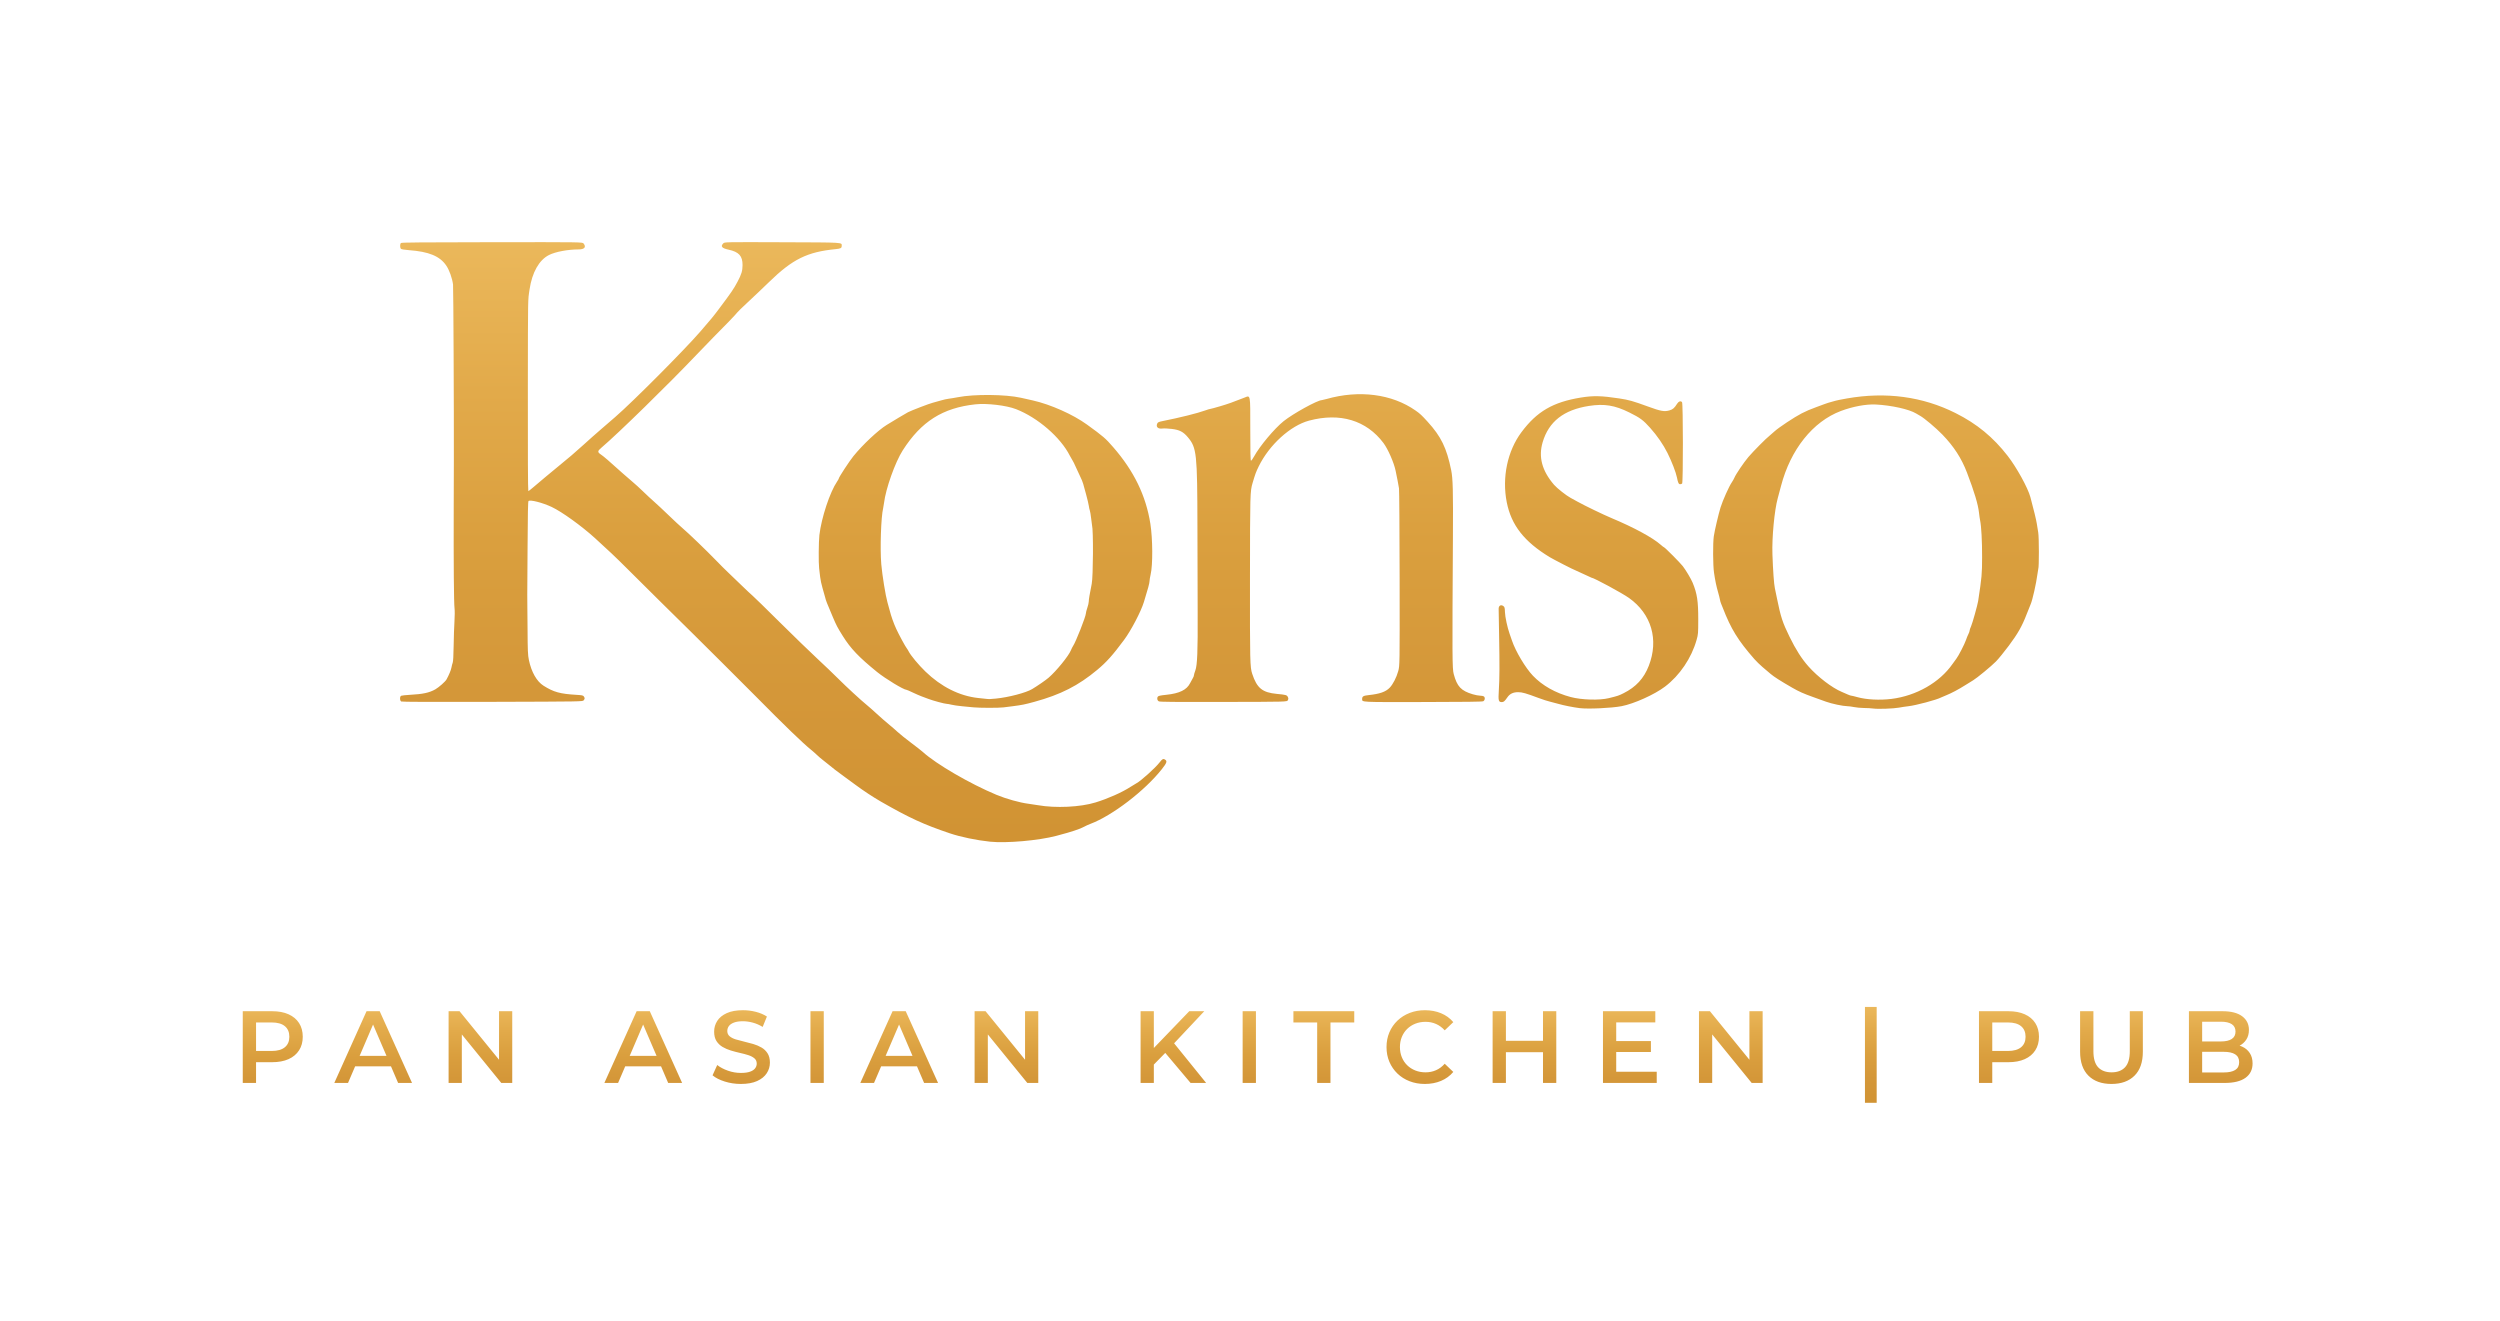
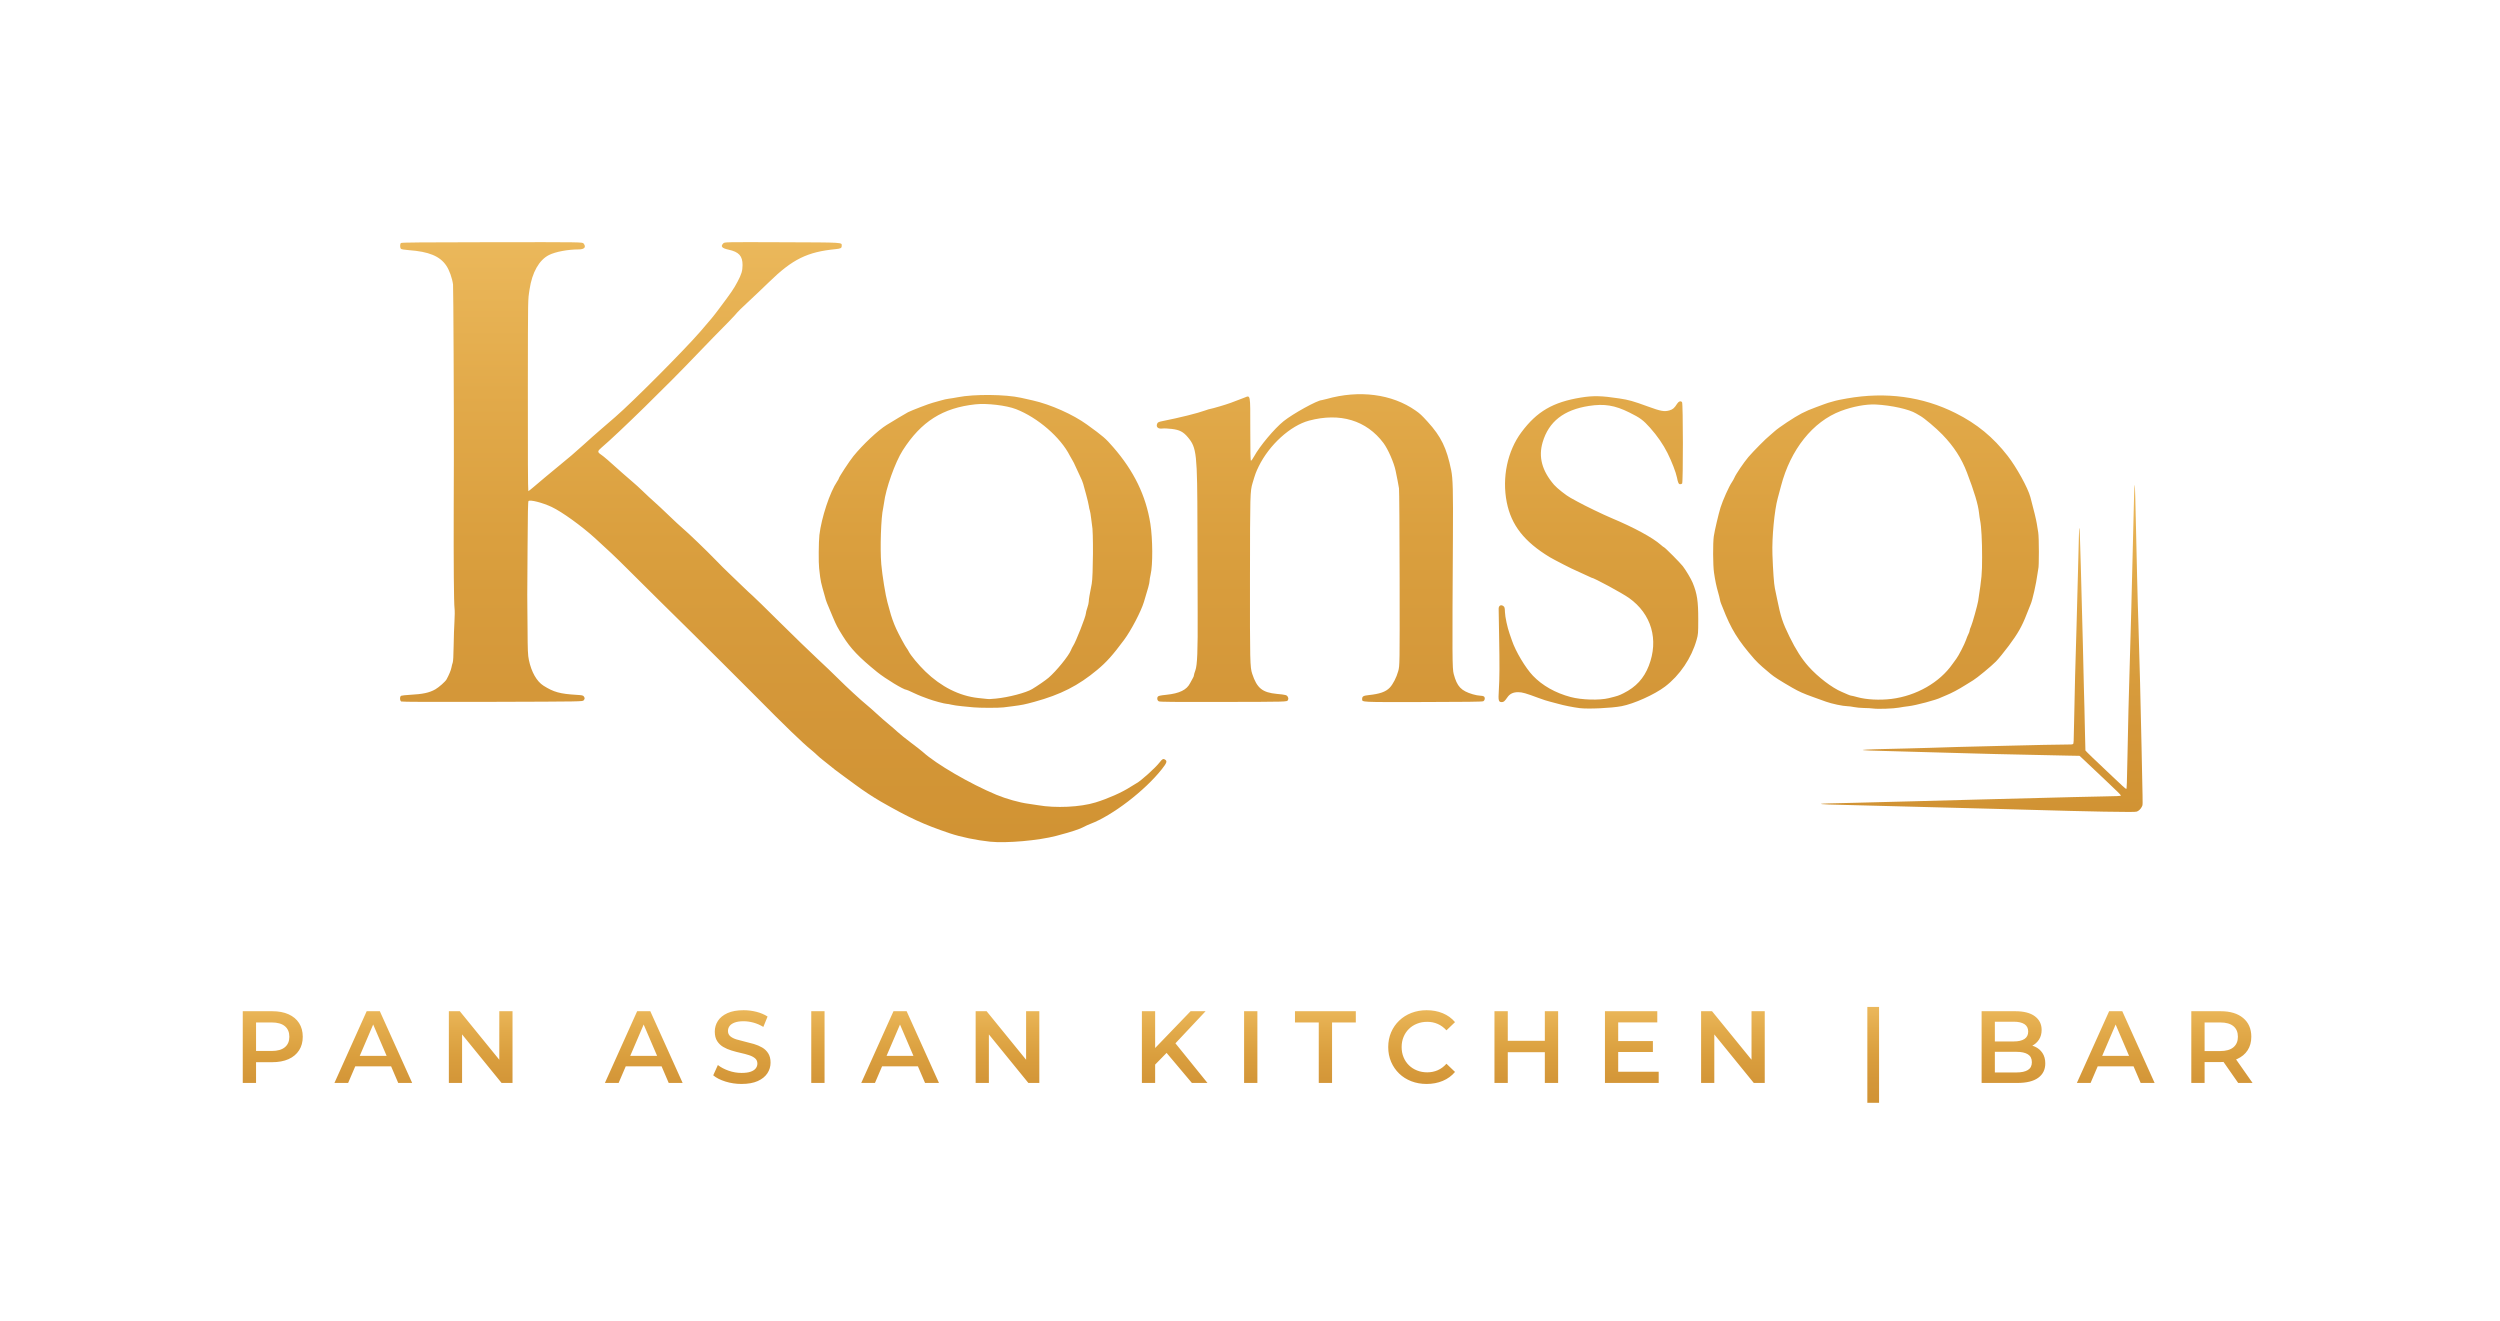
<svg xmlns="http://www.w3.org/2000/svg" viewBox="105 350 1070 565" width="1070" height="565">
  <defs>
    <linearGradient id="konsoFoil" x1="0" y1="0" x2="0" y2="1">
      <stop offset="0" stop-color="#EBB85B" />
      <stop offset=".25" stop-color="#E2AA4A" />
      <stop offset=".5" stop-color="#DA9F3E" />
      <stop offset=".75" stop-color="#D49739" />
      <stop offset="1" stop-color="#D19333" />
    </linearGradient>
  </defs>
  <path transform="translate(260 440)" fill="url(#konsoFoil)" fill-rule="evenodd" d="M268.75 270.24 C262.92 269.63 256.16 268.23 251.43 266.63 C240.30 262.87 234.21 260.07 222.00 253.07 C218.72 251.19 214.41 248.34 211.02 245.82 C209.59 244.75 207.55 243.26 206.49 242.50 C204.03 240.75 200.64 238.15 199.48 237.12 C198.99 236.69 197.98 235.88 197.23 235.33 C196.49 234.77 195.37 233.83 194.76 233.22 C194.14 232.62 193.01 231.62 192.24 231.00 C188.63 228.09 180.80 220.53 168.58 208.16 C164.50 204.03 143.81 183.41 140.75 180.42 C135.58 175.37 119.15 159.11 113.14 153.10 C108.88 148.83 104.75 144.92 99.62 140.29 C93.80 135.02 85.47 129.03 81.12 126.98 C77.21 125.14 71.88 123.77 71.20 124.45 C70.98 124.67 70.88 129.57 70.80 144.19 C70.75 154.88 70.69 164.07 70.67 164.62 C70.66 165.18 70.67 167.65 70.71 170.12 C70.74 172.60 70.78 176.59 70.79 179.00 C70.84 188.48 70.92 190.38 71.36 192.47 C72.44 197.65 74.72 201.64 77.62 203.48 C81.96 206.22 84.67 206.97 91.69 207.39 C94.17 207.54 94.55 207.62 94.88 208.08 C95.36 208.77 95.35 209.08 94.81 209.73 C94.38 210.27 94.38 210.27 55.80 210.39 C29.46 210.46 17.06 210.42 16.73 210.24 C16.08 209.89 16.05 208.12 16.69 207.79 C16.93 207.67 18.59 207.49 20.38 207.39 C26.01 207.09 28.76 206.50 31.35 205.02 C32.88 204.14 35.59 201.74 36.11 200.80 C37.17 198.87 38.00 196.88 38.22 195.70 C38.35 194.97 38.60 194.04 38.76 193.62 C38.96 193.13 39.10 190.63 39.16 186.38 C39.21 182.80 39.37 178.12 39.51 175.97 C39.65 173.65 39.67 171.36 39.54 170.34 C39.26 168.08 39.12 151.52 39.19 127.25 C39.22 116.46 39.25 107.23 39.25 106.75 C39.30 85.97 39.05 32.92 38.90 31.75 C38.54 29.05 37.31 25.60 36.01 23.69 C33.28 19.63 28.58 17.69 19.96 17.06 C18.22 16.93 16.88 16.71 16.64 16.52 C16.14 16.10 16.12 14.42 16.62 14.00 C16.91 13.77 25.52 13.69 55.64 13.66 C94.29 13.62 94.29 13.62 94.77 14.22 C96.00 15.73 95.16 16.75 92.67 16.75 C88.03 16.76 82.76 17.75 79.98 19.14 C75.75 21.26 72.73 26.60 71.65 33.88 C70.92 38.81 70.97 35.84 70.92 75.75 C70.88 103.76 70.96 120.04 71.12 120.20 C71.17 120.25 72.05 119.58 73.06 118.71 C75.71 116.44 81.45 111.63 83.62 109.88 C88.21 106.16 91.39 103.44 94.75 100.37 C96.74 98.55 100.18 95.49 102.40 93.59 C104.61 91.68 107.25 89.40 108.27 88.52 C115.77 82.04 137.95 59.76 144.78 51.86 C149.53 46.37 150.24 45.51 152.51 42.48 C158.08 35.07 159.03 33.67 160.70 30.51 C162.37 27.33 162.79 25.95 162.81 23.50 C162.84 19.56 161.27 17.81 156.78 16.85 C153.94 16.24 153.29 15.44 154.57 14.16 C155.14 13.59 155.14 13.59 179.75 13.68 C206.85 13.78 205.25 13.68 205.25 15.28 C205.25 16.17 204.78 16.42 202.74 16.62 C190.52 17.80 184.19 20.92 174.14 30.73 C171.65 33.15 167.57 37.03 165.06 39.35 C162.55 41.68 160.50 43.68 160.50 43.79 C160.50 43.99 154.31 50.43 150.22 54.48 C149.17 55.52 146.07 58.74 143.32 61.62 C130.79 74.79 109.59 95.51 102.43 101.59 C100.67 103.09 100.64 103.50 102.25 104.58 C103.40 105.35 105.48 107.14 111.46 112.53 C112.74 113.68 114.66 115.34 115.71 116.21 C116.76 117.08 118.81 118.94 120.25 120.35 C121.69 121.76 123.83 123.74 125.00 124.76 C126.17 125.78 128.98 128.41 131.25 130.60 C133.52 132.79 136.12 135.21 137.04 135.98 C139.51 138.05 147.39 145.63 151.25 149.63 C153.11 151.56 155.64 154.09 156.88 155.24 C158.11 156.40 160.70 158.88 162.62 160.76 C164.55 162.63 166.57 164.53 167.12 164.98 C167.68 165.43 172.91 170.54 178.75 176.34 C184.60 182.13 191.80 189.12 194.75 191.85 C197.71 194.59 201.71 198.42 203.64 200.35 C207.24 203.95 213.52 209.74 215.99 211.74 C216.75 212.35 218.67 214.04 220.25 215.50 C221.83 216.96 224.08 218.93 225.25 219.88 C226.42 220.83 228.19 222.36 229.19 223.29 C230.19 224.21 232.78 226.29 234.94 227.91 C237.11 229.53 239.38 231.31 240.00 231.87 C245.76 237.08 260.12 245.43 271.46 250.17 C275.61 251.90 281.47 253.54 285.12 254.00 C286.23 254.14 288.06 254.42 289.21 254.62 C296.83 255.96 307.33 255.46 313.88 253.45 C319.27 251.79 325.28 249.12 328.88 246.77 C329.84 246.14 330.99 245.44 331.44 245.21 C333.28 244.26 339.45 238.70 341.26 236.37 C342.46 234.81 342.86 234.60 343.66 235.13 C344.65 235.77 344.40 236.51 342.23 239.25 C334.96 248.44 321.11 259.05 311.74 262.60 C310.85 262.93 309.61 263.49 308.99 263.85 C307.22 264.84 303.52 266.05 297.12 267.74 C289.48 269.76 275.75 270.96 268.75 270.24 Z M646.75 213.25 C645.99 213.14 644.19 213.03 642.75 213.02 C641.31 213.00 639.39 212.82 638.50 212.62 C637.61 212.43 636.31 212.26 635.62 212.25 C633.80 212.23 628.94 211.20 626.50 210.31 C625.33 209.89 622.97 209.04 621.25 208.42 C616.87 206.86 615.01 206.02 612.08 204.34 C606.88 201.34 604.33 199.71 602.83 198.44 C601.98 197.72 600.41 196.38 599.33 195.47 C598.26 194.55 596.70 193.04 595.87 192.09 C588.84 184.05 585.88 179.25 582.34 170.12 C582.12 169.57 581.80 168.77 581.62 168.34 C581.43 167.90 581.21 167.12 581.12 166.59 C581.03 166.06 580.70 164.72 580.38 163.62 C579.62 161.01 579.09 158.51 578.60 155.12 C578.13 151.91 578.08 142.48 578.51 139.50 C578.85 137.15 580.54 129.96 581.39 127.20 C582.34 124.15 585.03 118.14 586.24 116.39 C586.63 115.82 587.12 114.95 587.33 114.45 C587.96 112.93 591.29 108.01 593.30 105.62 C595.27 103.29 601.06 97.44 602.38 96.47 C602.79 96.16 603.74 95.33 604.50 94.62 C606.23 93.01 613.15 88.43 616.12 86.92 C618.35 85.80 619.59 85.27 622.25 84.29 C623.01 84.02 624.54 83.45 625.65 83.03 C626.77 82.61 628.19 82.15 628.81 82.02 C629.43 81.88 630.21 81.66 630.55 81.53 C630.90 81.40 633.13 80.95 635.52 80.53 C652.16 77.60 667.89 79.72 682.00 86.81 C691.12 91.39 698.09 97.12 704.31 105.15 C708.13 110.08 712.94 118.81 714.00 122.75 C715.39 127.90 716.54 132.66 716.74 134.06 C716.86 134.92 717.14 136.64 717.36 137.88 C717.72 139.92 717.74 152.91 717.38 153.49 C717.33 153.57 717.17 154.59 717.02 155.76 C716.51 159.71 714.90 166.85 714.13 168.59 C713.81 169.30 713.03 171.26 712.38 172.95 C710.43 178.04 708.65 181.16 704.76 186.38 C702.81 188.99 700.35 192.01 699.29 193.09 C697.36 195.07 691.13 200.21 689.50 201.17 C689.02 201.45 687.56 202.36 686.25 203.18 C683.29 205.06 680.15 206.72 677.89 207.62 C676.94 207.99 675.98 208.40 675.77 208.52 C673.96 209.51 664.99 211.91 661.75 212.27 C660.58 212.40 658.78 212.67 657.75 212.87 C655.50 213.30 648.67 213.54 646.75 213.25 Z M521.12 213.08 C518.44 212.75 514.07 211.88 512.03 211.27 C510.71 210.88 509.01 210.43 508.25 210.27 C507.49 210.12 505.36 209.42 503.50 208.73 C498.04 206.69 496.52 206.26 494.77 206.25 C492.64 206.25 491.20 206.94 490.16 208.46 C488.99 210.15 488.58 210.50 487.76 210.50 C486.38 210.50 486.22 209.87 486.49 205.61 C486.82 200.27 486.85 194.64 486.62 182.25 C486.51 176.27 486.42 170.99 486.42 170.53 C486.42 169.16 487.47 168.62 488.50 169.45 C488.98 169.83 489.06 170.18 489.12 172.01 C489.18 174.04 490.16 178.57 491.11 181.25 C491.33 181.87 491.79 183.20 492.14 184.22 C493.72 188.86 497.92 195.89 501.09 199.21 C505.12 203.43 510.73 206.60 517.25 208.33 C521.93 209.58 529.58 209.80 533.62 208.80 C537.49 207.84 537.82 207.73 539.88 206.70 C545.18 204.05 548.57 200.38 550.67 195.00 C555.04 183.80 551.83 172.77 542.21 165.93 C539.24 163.82 527.09 157.25 526.15 157.25 C526.10 157.25 524.52 156.52 522.63 155.63 C520.75 154.73 519.15 154.00 519.07 154.00 C518.77 154.00 509.91 149.45 508.29 148.47 C497.35 141.83 491.83 134.77 489.89 124.96 C487.80 114.37 490.18 103.03 496.18 94.98 C502.79 86.11 509.65 82.11 521.62 80.15 C526.92 79.29 530.44 79.37 538.05 80.53 C542.21 81.17 543.95 81.66 550.24 83.96 C555.79 86.00 557.35 86.28 559.55 85.64 C561.01 85.21 561.62 84.67 562.84 82.75 C563.48 81.74 564.42 81.47 564.92 82.15 C565.38 82.77 565.41 116.49 564.95 116.95 C564.79 117.11 564.40 117.25 564.11 117.25 C563.47 117.25 563.17 116.61 562.74 114.38 C562.32 112.22 560.48 107.46 558.69 103.89 C556.86 100.24 554.31 96.54 551.26 93.12 C548.31 89.81 547.00 88.84 542.38 86.55 C536.12 83.44 531.64 82.72 525.05 83.74 C514.28 85.42 507.88 90.43 505.26 99.25 C503.39 105.56 504.95 111.45 510.12 117.48 C511.35 118.92 515.45 122.16 517.21 123.08 C517.57 123.28 518.94 124.03 520.25 124.75 C523.44 126.51 531.20 130.26 534.76 131.75 C544.33 135.76 552.37 140.12 555.78 143.15 C556.46 143.76 557.10 144.25 557.21 144.25 C557.53 144.25 564.06 150.81 565.22 152.30 C566.53 153.98 568.79 157.78 569.47 159.44 C571.37 164.06 571.86 167.30 571.85 175.12 C571.84 181.18 571.82 181.45 571.15 183.84 C568.96 191.64 563.93 199.09 557.62 203.87 C553.16 207.26 544.30 211.25 539.00 212.25 C534.65 213.07 524.76 213.53 521.12 213.08 Z M261.62 212.74 C260.66 212.64 258.47 212.43 256.75 212.27 C255.03 212.11 252.99 211.81 252.21 211.61 C251.44 211.41 250.54 211.25 250.21 211.25 C249.37 211.25 244.43 209.92 242.38 209.14 C241.41 208.77 240.06 208.27 239.38 208.02 C238.69 207.77 237.03 207.04 235.69 206.41 C234.36 205.77 233.15 205.25 233.00 205.25 C231.79 205.25 223.91 200.47 220.34 197.57 C212.57 191.25 209.08 187.59 205.74 182.25 C203.39 178.49 203.02 177.77 201.48 174.17 C198.80 167.86 198.52 167.15 198.15 165.62 C197.95 164.80 197.44 163.01 197.03 161.65 C196.61 160.28 196.16 158.15 196.02 156.90 C195.88 155.65 195.69 154.01 195.59 153.25 C195.30 150.98 195.38 141.81 195.70 139.00 C196.57 131.57 200.20 120.61 203.29 116.08 C203.68 115.51 204.00 114.94 204.00 114.81 C204.00 114.29 208.49 107.43 210.25 105.25 C214.25 100.31 220.79 94.17 224.49 91.88 C226.91 90.37 232.89 86.81 233.63 86.43 C235.22 85.62 242.73 82.74 244.27 82.36 C245.15 82.14 246.72 81.70 247.75 81.39 C248.78 81.07 250.30 80.73 251.12 80.64 C251.95 80.54 253.69 80.26 255.00 80.00 C261.90 78.64 275.38 78.76 282.00 80.25 C283.31 80.54 285.58 81.05 287.06 81.39 C294.67 83.11 304.26 87.39 310.25 91.73 C317.28 96.83 318.13 97.56 321.47 101.41 C330.35 111.62 335.45 122.13 337.35 134.12 C338.37 140.62 338.44 151.80 337.47 155.88 C337.22 156.97 337.00 158.25 337.00 158.72 C337.00 159.55 336.32 162.08 334.59 167.66 C333.32 171.79 329.08 179.89 326.08 183.91 C321.24 190.43 318.57 193.41 314.59 196.72 C306.51 203.46 298.96 207.30 287.72 210.38 C283.53 211.53 282.47 211.74 278.38 212.27 C277.14 212.42 275.39 212.65 274.50 212.76 C272.55 213.02 264.08 213.00 261.62 212.74 Z M341.00 210.18 C340.28 209.82 340.07 208.85 340.56 208.17 C340.82 207.81 341.56 207.65 344.20 207.37 C349.86 206.78 352.94 205.26 354.38 202.36 C354.80 201.52 355.33 200.54 355.57 200.18 C355.81 199.81 356.00 199.30 356.00 199.04 C356.00 198.78 356.27 197.84 356.60 196.97 C357.44 194.73 357.68 188.80 357.60 172.00 C357.57 164.64 357.53 148.16 357.50 135.38 C357.44 104.02 357.19 101.68 353.43 97.17 C351.47 94.82 349.83 93.97 346.52 93.58 C344.93 93.40 343.16 93.31 342.59 93.40 C340.72 93.67 339.70 92.81 340.24 91.41 C340.49 90.76 340.84 90.57 342.50 90.24 C350.11 88.72 357.61 86.85 360.88 85.65 C361.84 85.30 362.80 85.01 363.02 85.01 C363.24 85.00 365.15 84.49 367.27 83.86 C370.65 82.86 372.65 82.15 377.55 80.21 C380.28 79.13 380.12 78.33 380.12 93.83 C380.12 103.61 380.20 107.11 380.41 107.18 C380.57 107.23 381.18 106.40 381.76 105.33 C384.17 100.93 390.42 93.46 394.37 90.28 C398.42 87.03 408.90 81.25 410.76 81.25 C410.93 81.25 411.81 81.04 412.72 80.78 C426.74 76.80 440.76 78.62 450.88 85.72 C452.79 87.06 453.45 87.68 456.03 90.51 C461.79 96.83 464.17 101.71 466.11 111.25 C466.83 114.78 466.97 120.01 466.85 139.75 C466.54 191.52 466.56 196.15 467.19 198.48 C468.63 203.85 470.32 205.65 475.34 207.15 C476.44 207.48 477.86 207.75 478.50 207.75 C479.13 207.75 479.85 207.90 480.10 208.07 C480.72 208.53 480.55 209.78 479.81 210.14 C479.40 210.35 472.17 210.44 454.22 210.47 C426.96 210.52 428.00 210.58 428.00 209.17 C428.00 208.05 428.50 207.75 430.75 207.51 C435.56 207.00 438.09 206.11 439.80 204.33 C441.18 202.90 442.71 199.92 443.44 197.25 C444.09 194.88 444.09 194.88 444.04 157.62 C444.01 137.14 443.89 119.76 443.77 119.00 C443.53 117.47 442.93 114.36 442.33 111.50 C441.59 107.96 439.06 102.21 437.13 99.62 C429.83 89.89 418.54 86.49 405.27 90.03 C397.30 92.16 388.23 100.41 383.73 109.62 C382.52 112.11 382.31 112.67 381.10 116.73 C380.05 120.28 380.02 121.30 379.99 157.41 C379.95 193.33 380.01 195.54 380.95 198.40 C382.97 204.52 385.27 206.40 391.50 206.99 C395.38 207.35 395.79 207.47 396.20 208.32 C396.47 208.88 396.47 209.12 396.20 209.69 C395.87 210.38 395.87 210.38 368.75 210.43 C347.43 210.48 341.49 210.42 341.00 210.18 Z M654.58 209.13 C665.19 207.80 675.15 202.11 680.65 194.22 C681.19 193.45 681.93 192.44 682.29 191.97 C683.22 190.79 685.85 185.68 686.46 183.88 C686.73 183.05 687.19 181.93 687.48 181.38 C687.77 180.84 688.00 180.16 688.00 179.88 C688.00 179.60 688.28 178.78 688.62 178.05 C689.17 176.88 691.39 168.93 691.65 167.25 C693.22 156.88 693.32 155.76 693.34 148.50 C693.36 141.68 693.01 135.15 692.49 132.75 C692.36 132.13 692.14 130.64 692.01 129.43 C691.62 125.88 690.01 120.50 686.87 112.28 C684.53 106.15 681.26 101.09 676.32 95.98 C673.63 93.20 668.64 88.99 666.85 87.99 C666.32 87.70 665.52 87.23 665.08 86.96 C662.14 85.17 654.57 83.48 647.88 83.13 C643.76 82.91 638.01 83.98 632.90 85.90 C620.88 90.44 611.35 102.38 607.27 118.02 C606.82 119.73 606.19 122.08 605.87 123.25 C604.46 128.34 603.35 140.06 603.60 147.25 C603.84 154.25 604.26 160.00 604.64 161.75 C604.84 162.64 605.27 164.73 605.60 166.38 C607.15 174.03 607.96 176.49 610.87 182.43 C613.63 188.07 616.10 191.95 619.06 195.27 C623.06 199.76 629.13 204.40 633.28 206.13 C634.16 206.50 635.35 207.02 635.92 207.28 C636.50 207.54 637.14 207.75 637.35 207.75 C637.56 207.75 638.72 208.03 639.93 208.37 C643.80 209.46 649.52 209.76 654.58 209.13 Z M271.29 208.99 C276.63 208.47 284.17 206.49 286.75 204.93 C289.08 203.53 292.52 201.16 293.78 200.08 C297.05 197.28 302.40 190.72 303.35 188.32 C303.62 187.66 304.02 186.84 304.26 186.50 C305.44 184.79 309.74 173.85 309.76 172.54 C309.76 172.17 310.04 171.09 310.38 170.12 C310.72 169.16 311.00 167.93 311.00 167.38 C311.00 166.50 311.31 164.66 312.26 159.86 C312.89 156.72 312.99 136.80 312.39 134.79 C312.33 134.56 312.15 133.21 312.00 131.79 C311.84 130.37 311.60 128.90 311.46 128.54 C311.31 128.17 311.11 127.26 311.01 126.50 C310.90 125.74 310.40 123.61 309.89 121.75 C309.38 119.89 308.80 117.80 308.61 117.09 C308.42 116.38 307.82 114.90 307.26 113.81 C306.71 112.71 305.86 110.88 305.38 109.75 C304.89 108.62 304.29 107.40 304.03 107.04 C303.77 106.67 303.27 105.78 302.90 105.06 C298.93 97.18 289.18 88.74 279.83 85.10 C275.72 83.51 267.39 82.52 262.50 83.05 C248.49 84.56 239.28 90.39 231.38 102.74 C228.13 107.81 224.10 119.14 223.36 125.28 C223.27 126.02 223.11 127.02 222.99 127.50 C222.07 131.29 221.62 144.77 222.19 151.50 C222.58 156.11 224.04 165.08 224.83 167.79 C225.17 168.94 225.61 170.55 225.82 171.38 C226.42 173.76 227.46 176.70 228.57 179.12 C229.66 181.51 232.56 186.87 233.11 187.50 C233.29 187.71 233.64 188.27 233.88 188.75 C234.78 190.53 238.08 194.51 241.06 197.40 C247.79 203.93 255.63 207.87 263.62 208.74 C265.00 208.89 266.46 209.05 266.88 209.09 C268.35 209.26 268.73 209.25 271.29 208.99 Z" />
-   <path transform="translate(195 775)" fill="url(#konsoFoil)" fill-rule="nonzero" d="M13.90 38.50V7.80H26.50Q30.57 7.80 33.50 9.11Q36.42 10.42 38.00 12.87Q39.58 15.33 39.58 18.73Q39.58 22.09 38.00 24.54Q36.42 27.00 33.50 28.31Q30.57 29.62 26.50 29.62H17.05L19.59 26.99V38.50ZM19.59 27.59 17.05 24.81H26.27Q30.02 24.81 31.93 23.21Q33.84 21.62 33.84 18.73Q33.84 15.80 31.93 14.21Q30.02 12.61 26.27 12.61H17.05L19.59 9.83Z M53.08 38.50 66.88 7.80H72.51L86.35 38.50H80.39L68.53 10.84H70.81L58.95 38.50ZM59.46 31.39 60.98 26.92H77.55L79.11 31.39Z M102.00 38.50V7.80H106.69L125.93 31.45H123.59V7.80H129.24V38.50H124.55L105.31 14.85H107.66V38.50Z M168.67 38.50 182.48 7.80H188.11L201.95 38.50H195.98L184.12 10.84H186.40L174.54 38.50ZM175.05 31.39 176.58 26.92H193.14L194.70 31.39Z M227.09 38.93Q223.50 38.93 220.21 37.90Q216.92 36.87 214.97 35.24L216.97 30.83Q218.82 32.29 221.54 33.25Q224.25 34.21 227.10 34.21Q229.51 34.21 230.99 33.69Q232.48 33.17 233.18 32.26Q233.88 31.35 233.88 30.21Q233.88 28.81 232.88 27.96Q231.89 27.12 230.28 26.60Q228.67 26.08 226.72 25.65Q224.77 25.22 222.81 24.62Q220.86 24.03 219.25 23.08Q217.64 22.12 216.64 20.56Q215.65 18.99 215.65 16.53Q215.65 14.03 216.98 11.95Q218.31 9.87 221.05 8.62Q223.80 7.37 228.00 7.37Q230.77 7.37 233.49 8.06Q236.21 8.76 238.24 10.08L236.42 14.52Q234.37 13.27 232.19 12.68Q230.00 12.09 227.95 12.09Q225.62 12.09 224.13 12.66Q222.64 13.23 221.96 14.16Q221.28 15.10 221.28 16.27Q221.28 17.67 222.28 18.52Q223.28 19.36 224.89 19.86Q226.50 20.35 228.45 20.80Q230.40 21.25 232.35 21.82Q234.30 22.40 235.91 23.33Q237.52 24.26 238.52 25.83Q239.52 27.39 239.52 29.81Q239.52 32.27 238.16 34.35Q236.81 36.43 234.05 37.68Q231.30 38.93 227.09 38.93Z M256.88 38.50V7.80H262.57V38.50Z M278.21 38.50 292.02 7.80H297.65L311.49 38.50H305.52L293.66 10.84H295.94L284.08 38.50ZM284.59 31.39 286.12 26.92H302.68L304.24 31.39Z M327.13 38.50V7.80H331.82L351.06 31.45H348.72V7.80H354.38V38.50H349.69L330.45 14.85H332.79V38.50Z M403.22 31.27 402.92 24.50 419.00 7.80H425.43L412.06 22.02L408.88 25.49ZM398.17 38.50V7.80H403.84V38.50ZM419.57 38.50 407.78 24.51 411.55 20.34 426.23 38.50Z M441.85 38.50V7.80H447.54V38.50Z M473.75 38.50V12.62H463.58V7.80H489.62V12.62H479.44V38.50Z M519.84 38.93Q516.31 38.93 513.31 37.77Q510.31 36.61 508.10 34.48Q505.89 32.35 504.66 29.47Q503.43 26.59 503.43 23.15Q503.43 19.71 504.66 16.83Q505.89 13.95 508.12 11.82Q510.35 9.69 513.35 8.53Q516.35 7.37 519.88 7.37Q523.64 7.37 526.76 8.66Q529.88 9.95 532.01 12.47L528.34 15.98Q526.68 14.15 524.61 13.25Q522.55 12.34 520.14 12.34Q517.76 12.34 515.75 13.14Q513.75 13.93 512.27 15.38Q510.79 16.83 509.98 18.81Q509.17 20.78 509.17 23.15Q509.17 25.52 509.98 27.49Q510.79 29.47 512.27 30.92Q513.75 32.37 515.75 33.16Q517.76 33.96 520.14 33.96Q522.55 33.96 524.61 33.05Q526.68 32.15 528.34 30.28L532.01 33.79Q529.88 36.31 526.76 37.62Q523.64 38.93 519.84 38.93Z M570.40 38.50V7.80H576.09V38.50ZM548.84 38.50V7.80H554.53V38.50ZM554.06 25.35V20.47H570.83V25.35Z M596.07 38.50V7.80H618.47V12.59H601.74V33.71H619.08V38.50ZM601.31 25.25V20.58H616.59V25.25Z M637.16 38.50V7.80H641.85L661.09 31.45H658.75V7.80H664.41V38.50H659.72L640.47 14.85H642.82V38.50Z M708.20 47.01V5.96H713.22V47.01Z M757.00 38.50V7.80H769.61Q773.67 7.80 776.60 9.11Q779.53 10.42 781.10 12.87Q782.68 15.33 782.68 18.73Q782.68 22.09 781.10 24.54Q779.53 27.00 776.60 28.31Q773.67 29.62 769.61 29.62H760.15L762.69 26.99V38.50ZM762.69 27.59 760.15 24.81H769.37Q773.12 24.81 775.03 23.21Q776.94 21.62 776.94 18.73Q776.94 15.80 775.03 14.21Q773.12 12.61 769.37 12.61H760.15L762.69 9.83Z M813.71 38.93Q807.41 38.93 803.85 35.39Q800.28 31.84 800.28 25.11V7.80H805.98V24.91Q805.98 29.64 808.01 31.80Q810.05 33.96 813.76 33.96Q817.48 33.96 819.51 31.80Q821.55 29.64 821.55 24.91V7.80H827.14V25.11Q827.14 31.84 823.57 35.39Q820.01 38.93 813.71 38.93Z M846.86 38.50V7.80H861.23Q866.75 7.80 869.65 9.96Q872.54 12.13 872.54 15.79Q872.54 18.23 871.40 19.97Q870.26 21.71 868.35 22.65Q866.45 23.59 864.19 23.59L864.99 22.02Q867.60 22.02 869.65 22.96Q871.71 23.89 872.90 25.70Q874.10 27.51 874.10 30.15Q874.10 34.10 871.08 36.30Q868.05 38.50 862.11 38.50ZM852.52 34.01H861.77Q864.97 34.01 866.66 32.96Q868.36 31.91 868.36 29.62Q868.36 27.32 866.66 26.25Q864.97 25.18 861.77 25.18H852.09V20.74H860.59Q863.57 20.74 865.18 19.69Q866.80 18.64 866.80 16.52Q866.80 14.38 865.18 13.33Q863.57 12.29 860.59 12.29H852.52Z" />
+   <path transform="translate(260 440)" fill="url(#konsoFoil)" fill-rule="evenodd" d="M745.54 257.39 C738.38 257.26 724.76 256.93 714.92 256.63 C711.26 256.52 706.75 256.39 704.90 256.35 C703.05 256.31 698.29 256.18 694.32 256.07 C690.35 255.96 684.32 255.80 680.93 255.72 C669.38 255.45 657.96 255.15 653.75 255.01 C651.43 254.93 646.77 254.81 643.38 254.74 C627.91 254.40 623.56 254.23 624.52 254.03 C625.03 253.91 627.56 253.84 638.26 253.61 C646.07 253.45 658.82 253.11 665.38 252.91 C671.47 252.71 676.68 252.57 693.62 252.15 C716.29 251.59 724.48 251.38 732.22 251.16 C736.23 251.05 741.88 250.93 744.77 250.88 C751.22 250.79 752.75 250.71 752.75 250.46 C752.75 250.26 750.73 248.26 746.70 244.47 C745.25 243.12 742.39 240.41 740.34 238.46 C738.29 236.50 736.26 234.59 735.83 234.21 L735.04 233.50 L729.71 233.40 C719.44 233.20 703.87 232.86 699.01 232.73 C696.31 232.66 691.77 232.53 688.92 232.46 C686.07 232.38 681.53 232.26 678.83 232.18 C669.33 231.89 659.45 231.62 655.99 231.54 C636.48 231.10 637.55 230.84 660.82 230.35 C664.48 230.28 669.09 230.15 671.05 230.07 C675.97 229.88 687.64 229.56 701.88 229.23 C708.47 229.07 716.49 228.88 719.70 228.81 C722.91 228.73 726.99 228.67 728.76 228.67 C731.63 228.67 732.01 228.64 732.26 228.42 C732.54 228.19 732.55 227.91 732.70 219.70 C732.97 205.43 733.25 194.33 733.77 177.66 C733.99 170.59 734.17 163.76 734.40 153.83 C734.74 139.28 734.83 136.41 734.96 136.20 C735.07 136.00 735.09 136.00 735.09 136.25 C735.10 136.40 735.19 139.30 735.30 142.69 C735.41 146.09 735.54 150.40 735.59 152.29 C735.63 154.18 735.76 159.04 735.87 163.08 C736.36 180.96 736.60 190.39 736.91 204.64 C736.99 208.03 737.08 211.68 737.13 212.76 C737.17 213.84 737.27 218.38 737.35 222.85 C737.42 227.32 737.52 231.09 737.56 231.21 C737.62 231.41 742.58 236.21 746.31 239.67 C746.96 240.28 748.16 241.41 748.97 242.19 C752.65 245.72 754.88 247.74 755.04 247.69 C755.26 247.62 755.35 245.10 755.55 233.99 C755.80 220.53 756.14 206.50 756.47 196.30 C756.66 190.54 756.97 179.63 757.17 171.63 C757.48 159.23 757.67 151.36 757.80 146.06 C758.40 120.17 758.49 117.20 758.66 117.66 C758.80 118.03 758.96 123.64 759.28 139.19 C759.39 144.89 759.58 153.03 759.69 157.27 C759.80 161.51 759.93 166.43 759.97 168.20 C760.02 169.97 760.14 174.20 760.26 177.59 C760.46 183.72 760.80 195.90 760.95 202.18 C760.99 203.99 761.12 209.35 761.23 214.10 C761.34 218.84 761.50 225.80 761.58 229.58 C761.66 233.36 761.79 239.70 761.87 243.66 C762.12 255.35 762.14 254.40 761.68 255.33 C761.22 256.26 760.29 257.14 759.51 257.37 C758.89 257.56 755.73 257.56 745.54 257.39 Z" />
+   <path transform="translate(195 775)" fill="url(#konsoFoil)" fill-rule="nonzero" d="M13.90 38.50V7.80H26.50Q30.57 7.80 33.50 9.11Q36.42 10.42 38.00 12.87Q39.58 15.33 39.58 18.73Q39.58 22.09 38.00 24.54Q36.42 27.00 33.50 28.31Q30.57 29.62 26.50 29.62H17.05L19.59 26.99V38.50ZM19.59 27.59 17.05 24.81H26.27Q30.02 24.81 31.93 23.21Q33.84 21.62 33.84 18.73Q33.84 15.80 31.93 14.21Q30.02 12.61 26.27 12.61H17.05L19.59 9.83Z M53.14 38.50 66.94 7.80H72.57L86.41 38.50H80.44L68.59 10.84H70.86L59.00 38.50ZM59.52 31.39 61.04 26.92H77.61L79.17 31.39Z M102.11 38.50V7.80H106.80L126.04 31.45H123.70V7.80H129.36V38.50H124.67L105.43 14.85H107.77V38.50Z M168.90 38.50 182.70 7.80H188.33L202.17 38.50H196.21L184.35 10.84H186.63L174.77 38.50ZM175.28 31.39 176.80 26.92H193.37L194.93 31.39Z M227.37 38.93Q223.78 38.93 220.49 37.90Q217.20 36.87 215.26 35.24L217.25 30.83Q219.10 32.29 221.82 33.25Q224.54 34.21 227.38 34.21Q229.79 34.21 231.28 33.69Q232.76 33.17 233.46 32.26Q234.16 31.35 234.16 30.21Q234.16 28.81 233.17 27.96Q232.17 27.12 230.56 26.60Q228.95 26.08 227.00 25.65Q225.05 25.22 223.10 24.62Q221.14 24.03 219.53 23.08Q217.92 22.12 216.93 20.56Q215.93 18.99 215.93 16.53Q215.93 14.03 217.26 11.95Q218.60 9.87 221.34 8.62Q224.08 7.37 228.28 7.37Q231.05 7.37 233.77 8.06Q236.49 8.76 238.52 10.08L236.71 14.52Q234.65 13.27 232.47 12.68Q230.29 12.09 228.23 12.09Q225.90 12.09 224.41 12.66Q222.92 13.23 222.24 14.16Q221.57 15.10 221.57 16.27Q221.57 17.67 222.56 18.52Q223.56 19.36 225.17 19.86Q226.78 20.35 228.73 20.80Q230.69 21.25 232.64 21.82Q234.59 22.40 236.20 23.33Q237.80 24.26 238.80 25.83Q239.80 27.39 239.80 29.81Q239.80 32.27 238.45 34.35Q237.09 36.43 234.34 37.68Q231.58 38.93 227.37 38.93Z M257.22 38.50V7.80H262.91V38.50Z M278.61 38.50 292.41 7.80H298.04L311.88 38.50H305.92L294.06 10.84H296.34L284.48 38.50ZM284.99 31.39 286.51 26.92H303.08L304.64 31.39Z M327.58 38.50V7.80H332.27L351.51 31.45H349.17V7.80H354.83V38.50H350.14L330.90 14.85H333.24V38.50Z M403.79 31.27 403.49 24.50 419.57 7.80H425.99L412.63 22.02L409.44 25.49ZM398.73 38.50V7.80H404.40V38.50ZM420.13 38.50 408.35 24.51 412.12 20.34 426.80 38.50Z M442.47 38.50V7.80H448.16V38.50Z M474.43 38.50V12.62H464.25V7.80H490.29V12.62H480.12V38.50Z M520.58 38.93Q517.05 38.93 514.05 37.77Q511.04 36.61 508.84 34.48Q506.63 32.35 505.40 29.47Q504.16 26.59 504.16 23.15Q504.16 19.71 505.40 16.83Q506.63 13.95 508.86 11.82Q511.08 9.69 514.08 8.53Q517.09 7.37 520.62 7.37Q524.37 7.37 527.49 8.66Q530.62 9.95 532.75 12.47L529.08 15.98Q527.41 14.15 525.35 13.25Q523.28 12.34 520.88 12.34Q518.49 12.34 516.49 13.14Q514.48 13.93 513.01 15.38Q511.53 16.83 510.72 18.81Q509.90 20.78 509.90 23.15Q509.90 25.52 510.72 27.49Q511.53 29.47 513.01 30.92Q514.48 32.37 516.49 33.16Q518.49 33.96 520.88 33.96Q523.28 33.96 525.35 33.05Q527.41 32.15 529.08 30.28L532.75 33.79Q530.62 36.31 527.49 37.62Q524.37 38.93 520.58 38.93Z M571.19 38.50V7.80H576.88V38.50ZM549.63 38.50V7.80H555.33V38.50ZM554.85 25.35V20.47H571.62V25.35Z M596.92 38.50V7.80H619.32V12.59H602.59V33.71H619.92V38.50ZM602.15 25.25V20.58H617.44V25.25Z M638.07 38.50V7.80H642.75L662.00 31.45H659.65V7.80H665.31V38.50H660.62L641.38 14.85H643.72V38.50Z M709.22 47.01V5.96H714.24V47.01Z M758.13 38.50V7.80H772.51Q778.03 7.80 780.92 9.96Q783.82 12.13 783.82 15.79Q783.82 18.23 782.67 19.97Q781.53 21.71 779.63 22.65Q777.73 23.59 775.47 23.59L776.27 22.02Q778.87 22.02 780.93 22.96Q782.98 23.89 784.18 25.70Q785.38 27.51 785.38 30.15Q785.38 34.10 782.35 36.30Q779.33 38.50 773.39 38.50ZM763.80 34.01H773.05Q776.25 34.01 777.94 32.96Q779.64 31.91 779.64 29.62Q779.64 27.32 777.94 26.25Q776.25 25.18 773.05 25.18H763.37V20.74H771.87Q774.85 20.74 776.46 19.69Q778.07 18.64 778.07 16.52Q778.07 14.38 776.46 13.33Q774.85 12.29 771.87 12.29H763.80Z M798.90 38.50 812.71 7.80H818.34L832.18 38.50H826.21L814.35 10.84H816.63L804.77 38.50ZM805.28 31.39 806.81 26.92H823.37L824.94 31.39Z M847.88 38.50V7.80H860.43Q866.57 7.80 870.06 10.70Q873.56 13.61 873.56 18.73Q873.56 22.09 871.98 24.52Q870.40 26.95 867.48 28.26Q864.55 29.56 860.48 29.56H851.03L853.57 26.99V38.50ZM867.94 38.50 860.16 27.35H866.28L874.10 38.50ZM853.57 27.59 851.03 24.85H860.24Q864.00 24.85 865.91 23.23Q867.82 21.62 867.82 18.73Q867.82 15.80 865.91 14.21Q864.00 12.61 860.24 12.61H851.03L853.57 9.83Z" />
</svg>
